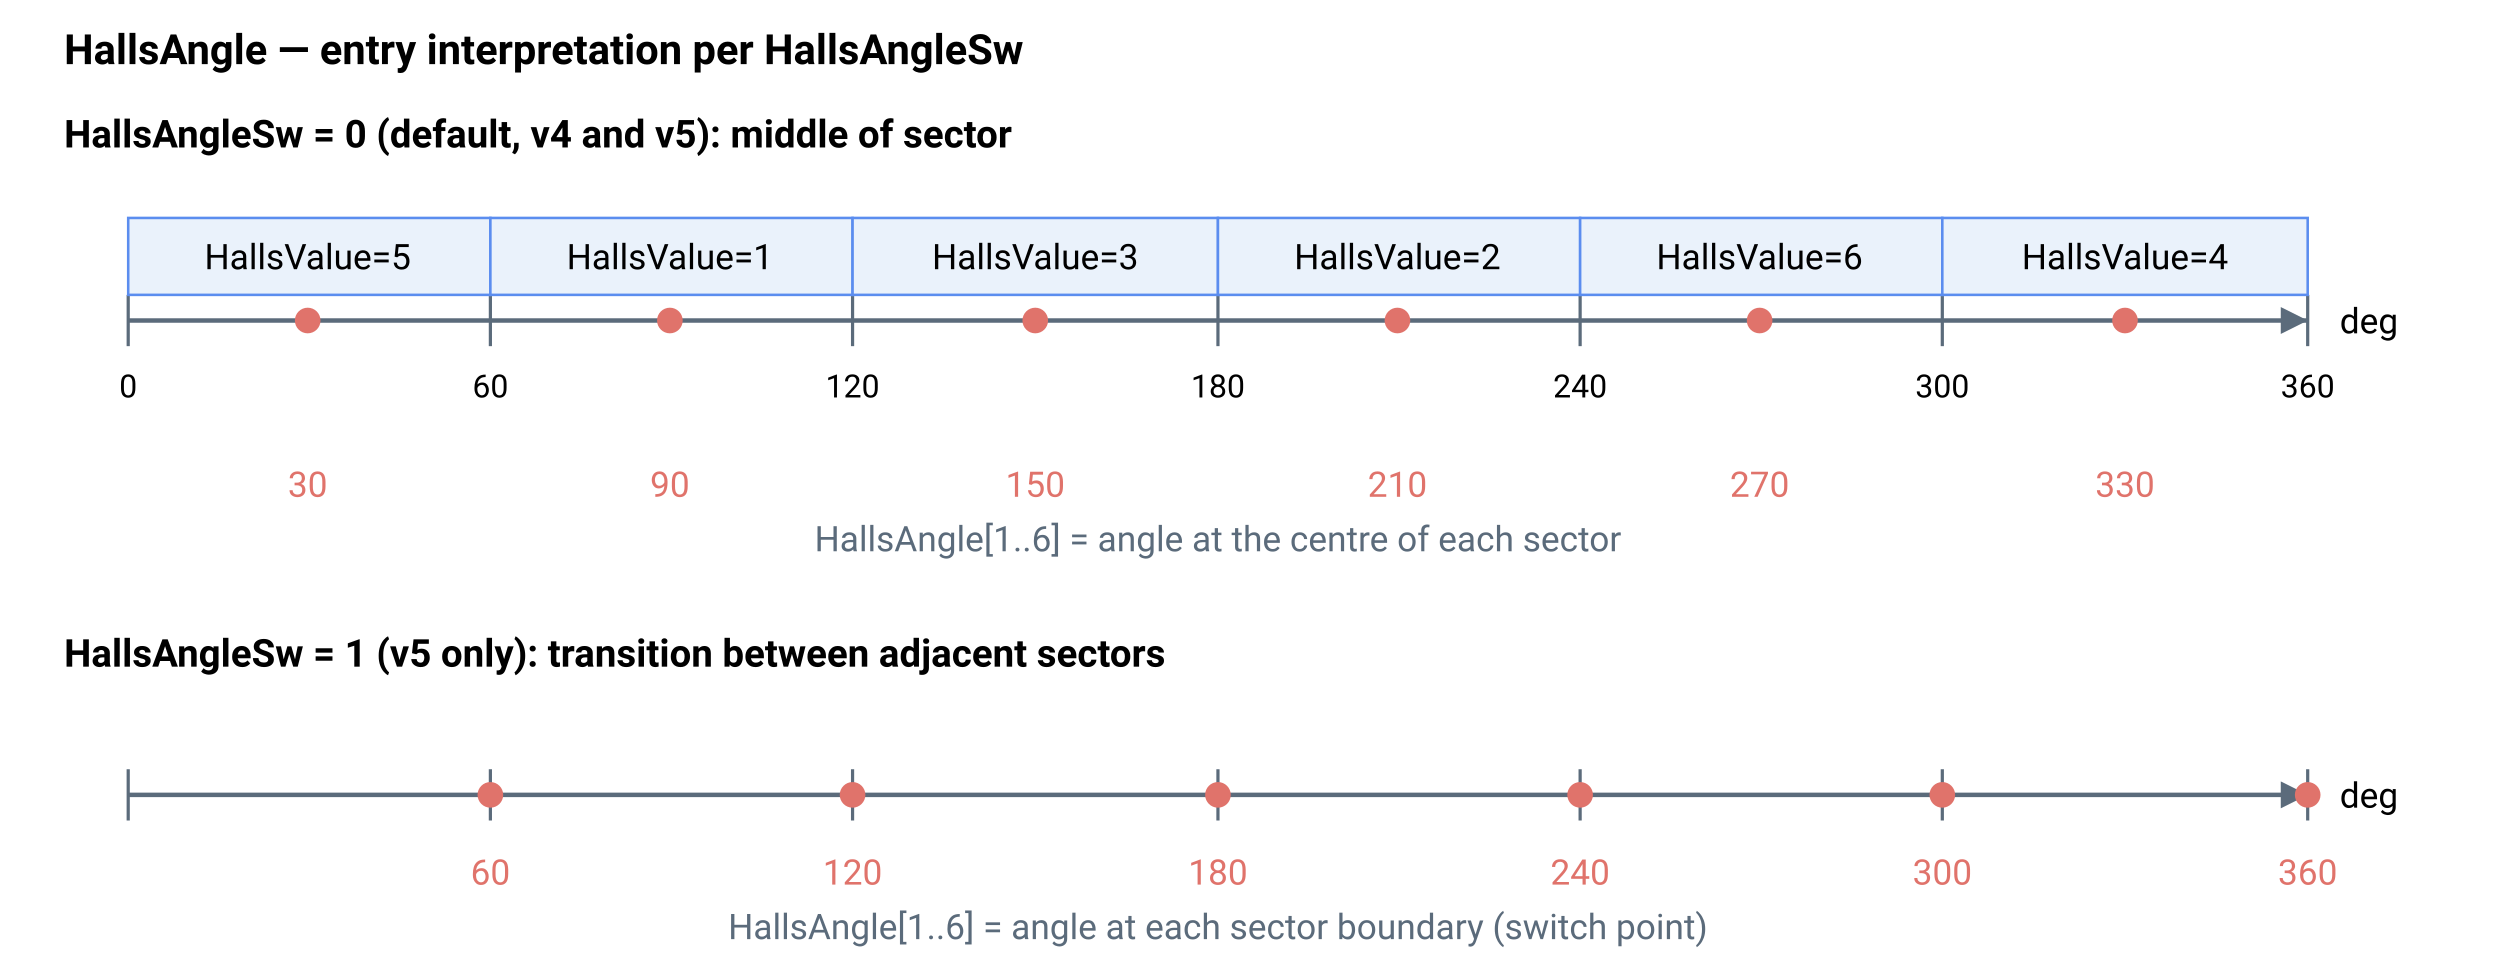
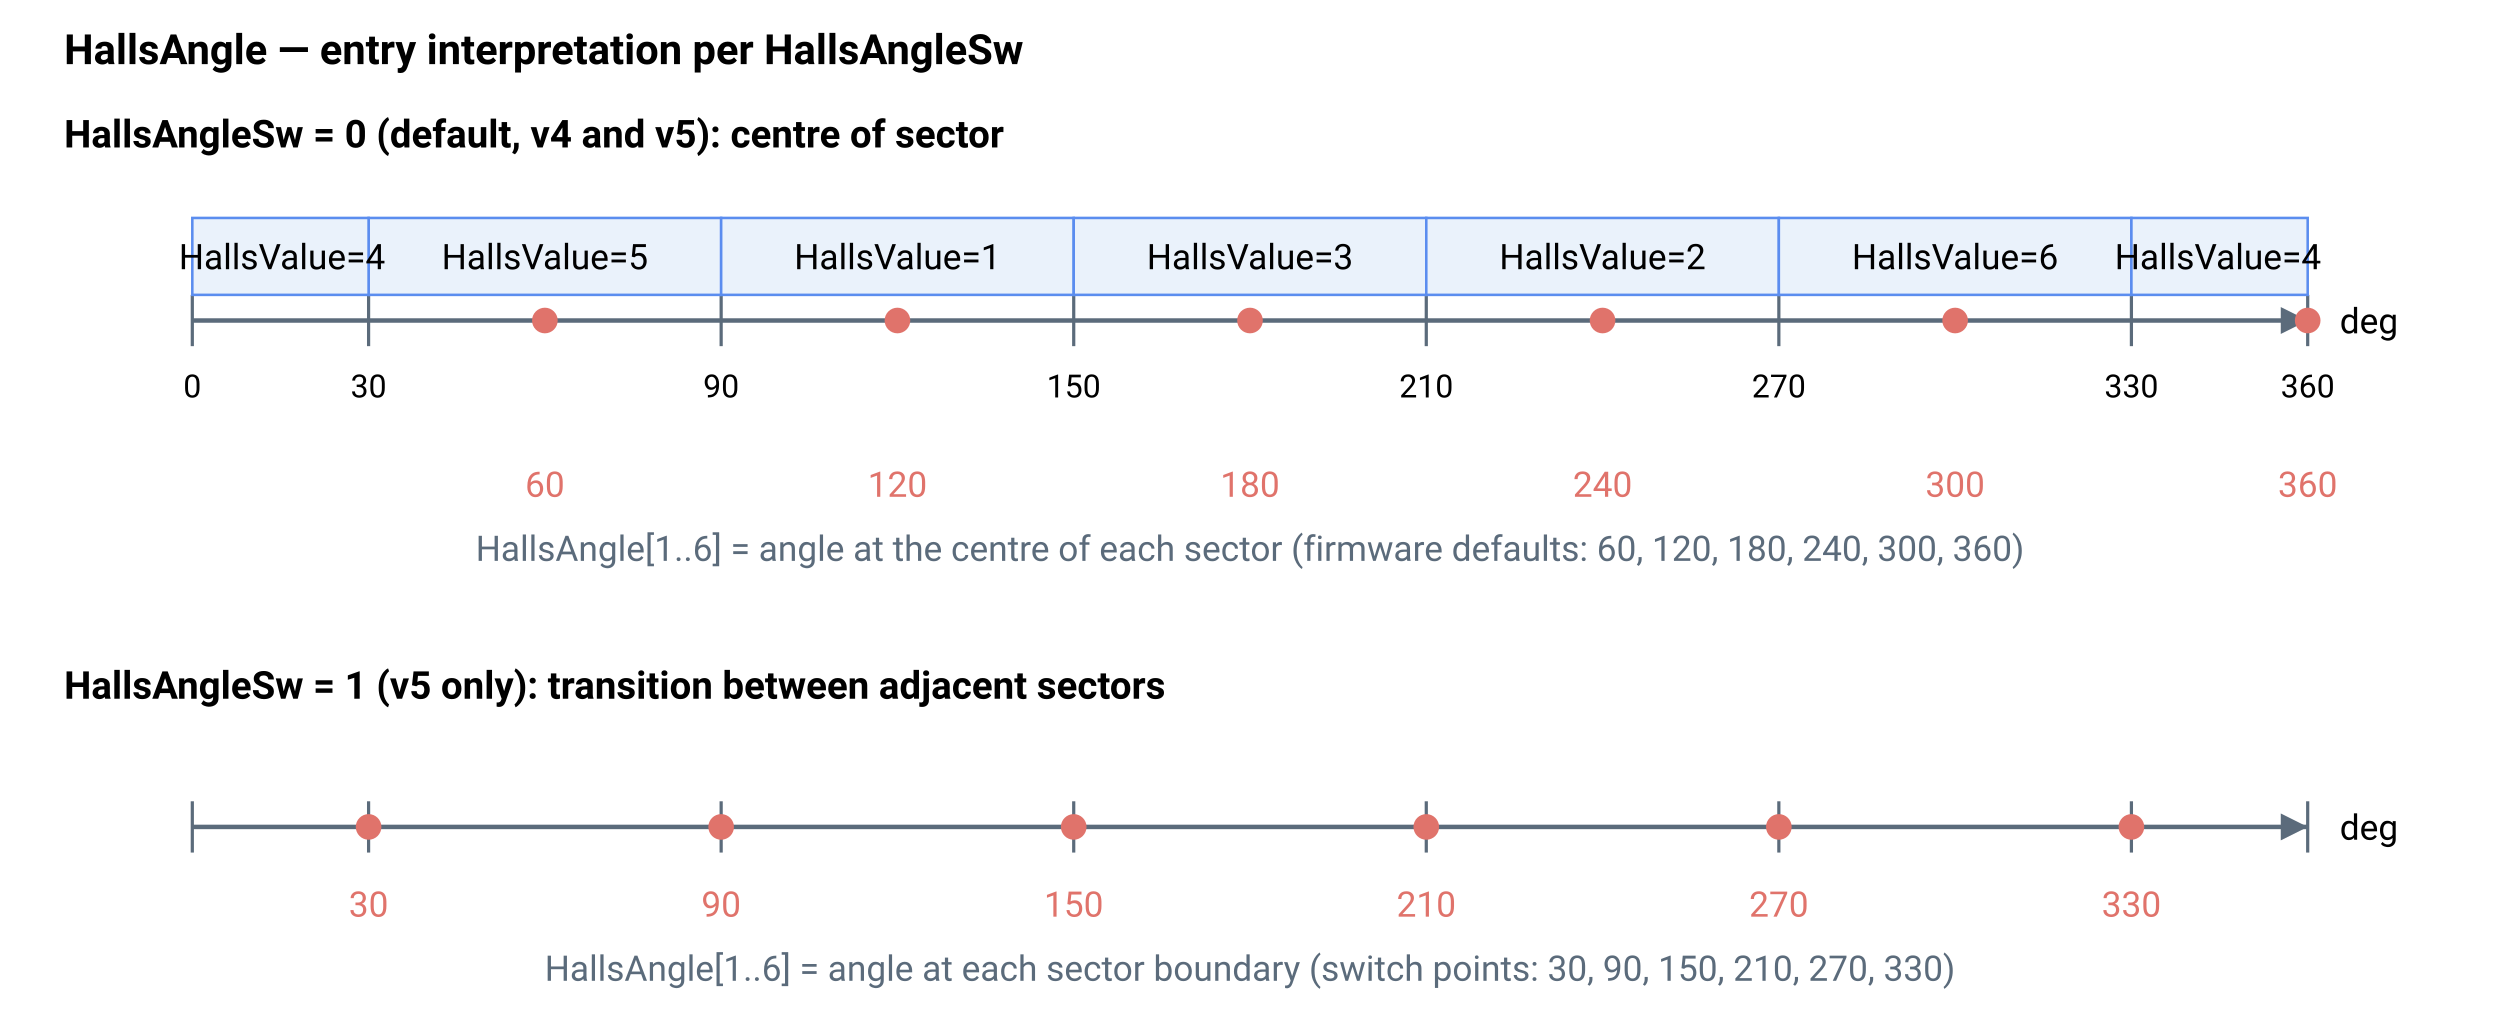
- <svg xmlns="http://www.w3.org/2000/svg" width="780" height="300" viewBox="0 0 780 300" font-family="-apple-system,Segoe UI,Roboto,sans-serif" font-size="13" role="img" aria-label="HallsAngle interpretation per HallsAngleSw: when HallsAngleSw equals 0 the six entries hold the angle at the centre of each Hall sector; when HallsAngleSw equals 1 (v5 only) the entries hold the angle at each sector boundary (switch point).">
+ <svg xmlns="http://www.w3.org/2000/svg" width="780" height="320" viewBox="0 0 780 320" font-family="-apple-system,Segoe UI,Roboto,sans-serif" font-size="13" role="img" aria-label="HallsAngle interpretation per HallsAngleSw: when HallsAngleSw equals 0 the six entries hold the angle at the centre of each Hall sector (firmware defaults 60, 120, 180, 240, 300, 360); when HallsAngleSw equals 1 (v5 only) the entries hold the angle at each sector boundary (switch point: 30, 90, 150, 210, 270, 330).">
  <defs>
    <marker id="arrow" markerWidth="8" markerHeight="8" refX="6" refY="3" orient="auto">
      <path d="M0,0 L6,3 L0,6 Z" fill="#5b6b7b" />
    </marker>
  </defs>
  <text x="20" y="20" font-weight="bold">HallsAngle — entry interpretation per HallsAngleSw</text>
-   <text x="20" y="46" font-weight="bold" font-size="12">HallsAngleSw = 0 (default, v4 and v5): middle of sector</text>
-   <line x1="40" y1="100" x2="720" y2="100" stroke="#5b6b7b" stroke-width="1.4" marker-end="url(#arrow)" />
+   <text x="20" y="46" font-weight="bold" font-size="12">HallsAngleSw = 0 (default, v4 and v5): centre of sector</text>
+   <line x1="60" y1="100" x2="720" y2="100" stroke="#5b6b7b" stroke-width="1.4" marker-end="url(#arrow)" />
  <text x="730" y="104" font-size="11">deg</text>
-   <line x1="40" y1="92" x2="40" y2="108" stroke="#5b6b7b" />
-   <line x1="153" y1="92" x2="153" y2="108" stroke="#5b6b7b" />
-   <line x1="266" y1="92" x2="266" y2="108" stroke="#5b6b7b" />
-   <line x1="380" y1="92" x2="380" y2="108" stroke="#5b6b7b" />
-   <line x1="493" y1="92" x2="493" y2="108" stroke="#5b6b7b" />
-   <line x1="606" y1="92" x2="606" y2="108" stroke="#5b6b7b" />
+   <line x1="60" y1="92" x2="60" y2="108" stroke="#5b6b7b" />
+   <line x1="115" y1="92" x2="115" y2="108" stroke="#5b6b7b" />
+   <line x1="225" y1="92" x2="225" y2="108" stroke="#5b6b7b" />
+   <line x1="335" y1="92" x2="335" y2="108" stroke="#5b6b7b" />
+   <line x1="445" y1="92" x2="445" y2="108" stroke="#5b6b7b" />
+   <line x1="555" y1="92" x2="555" y2="108" stroke="#5b6b7b" />
+   <line x1="665" y1="92" x2="665" y2="108" stroke="#5b6b7b" />
  <line x1="720" y1="92" x2="720" y2="108" stroke="#5b6b7b" />
-   <text x="40" y="124" text-anchor="middle" font-size="10">0</text>
-   <text x="153" y="124" text-anchor="middle" font-size="10">60</text>
-   <text x="266" y="124" text-anchor="middle" font-size="10">120</text>
-   <text x="380" y="124" text-anchor="middle" font-size="10">180</text>
-   <text x="493" y="124" text-anchor="middle" font-size="10">240</text>
-   <text x="606" y="124" text-anchor="middle" font-size="10">300</text>
+   <text x="60" y="124" text-anchor="middle" font-size="10">0</text>
+   <text x="115" y="124" text-anchor="middle" font-size="10">30</text>
+   <text x="225" y="124" text-anchor="middle" font-size="10">90</text>
+   <text x="335" y="124" text-anchor="middle" font-size="10">150</text>
+   <text x="445" y="124" text-anchor="middle" font-size="10">210</text>
+   <text x="555" y="124" text-anchor="middle" font-size="10">270</text>
+   <text x="665" y="124" text-anchor="middle" font-size="10">330</text>
  <text x="720" y="124" text-anchor="middle" font-size="10">360</text>
-   <rect x="40" y="68" width="113" height="24" fill="#eaf2fb" stroke="#5b8def" stroke-width="0.8" />
-   <rect x="153" y="68" width="113" height="24" fill="#eaf2fb" stroke="#5b8def" stroke-width="0.8" />
-   <rect x="266" y="68" width="114" height="24" fill="#eaf2fb" stroke="#5b8def" stroke-width="0.8" />
-   <rect x="380" y="68" width="113" height="24" fill="#eaf2fb" stroke="#5b8def" stroke-width="0.8" />
-   <rect x="493" y="68" width="113" height="24" fill="#eaf2fb" stroke="#5b8def" stroke-width="0.8" />
-   <rect x="606" y="68" width="114" height="24" fill="#eaf2fb" stroke="#5b8def" stroke-width="0.8" />
-   <text x="96" y="84" text-anchor="middle" font-size="11">HallsValue=5</text>
-   <text x="209" y="84" text-anchor="middle" font-size="11">HallsValue=1</text>
-   <text x="323" y="84" text-anchor="middle" font-size="11">HallsValue=3</text>
-   <text x="436" y="84" text-anchor="middle" font-size="11">HallsValue=2</text>
-   <text x="549" y="84" text-anchor="middle" font-size="11">HallsValue=6</text>
-   <text x="663" y="84" text-anchor="middle" font-size="11">HallsValue=4</text>
-   <circle cx="96" cy="100" r="4" fill="#e0736b" />
-   <circle cx="209" cy="100" r="4" fill="#e0736b" />
-   <circle cx="323" cy="100" r="4" fill="#e0736b" />
-   <circle cx="436" cy="100" r="4" fill="#e0736b" />
-   <circle cx="549" cy="100" r="4" fill="#e0736b" />
-   <circle cx="663" cy="100" r="4" fill="#e0736b" />
-   <text x="96" y="155" text-anchor="middle" font-size="11" fill="#e0736b">30</text>
-   <text x="209" y="155" text-anchor="middle" font-size="11" fill="#e0736b">90</text>
-   <text x="323" y="155" text-anchor="middle" font-size="11" fill="#e0736b">150</text>
-   <text x="436" y="155" text-anchor="middle" font-size="11" fill="#e0736b">210</text>
-   <text x="549" y="155" text-anchor="middle" font-size="11" fill="#e0736b">270</text>
-   <text x="663" y="155" text-anchor="middle" font-size="11" fill="#e0736b">330</text>
-   <text x="380" y="172" text-anchor="middle" font-size="11" fill="#5b6b7b">HallsAngle[1..6] = angle at the centre of each sector</text>
-   <text x="20" y="208" font-weight="bold" font-size="12">HallsAngleSw = 1 (v5 only): transition between adjacent sectors</text>
-   <line x1="40" y1="248" x2="720" y2="248" stroke="#5b6b7b" stroke-width="1.4" marker-end="url(#arrow)" />
-   <text x="730" y="252" font-size="11">deg</text>
-   <line x1="40" y1="240" x2="40" y2="256" stroke="#5b6b7b" />
-   <line x1="153" y1="240" x2="153" y2="256" stroke="#5b6b7b" />
-   <line x1="266" y1="240" x2="266" y2="256" stroke="#5b6b7b" />
-   <line x1="380" y1="240" x2="380" y2="256" stroke="#5b6b7b" />
-   <line x1="493" y1="240" x2="493" y2="256" stroke="#5b6b7b" />
-   <line x1="606" y1="240" x2="606" y2="256" stroke="#5b6b7b" />
-   <line x1="720" y1="240" x2="720" y2="256" stroke="#5b6b7b" />
-   <circle cx="153" cy="248" r="4" fill="#e0736b" />
-   <circle cx="266" cy="248" r="4" fill="#e0736b" />
-   <circle cx="380" cy="248" r="4" fill="#e0736b" />
-   <circle cx="493" cy="248" r="4" fill="#e0736b" />
-   <circle cx="606" cy="248" r="4" fill="#e0736b" />
-   <circle cx="720" cy="248" r="4" fill="#e0736b" />
-   <text x="153" y="276" text-anchor="middle" font-size="11" fill="#e0736b">60</text>
-   <text x="266" y="276" text-anchor="middle" font-size="11" fill="#e0736b">120</text>
-   <text x="380" y="276" text-anchor="middle" font-size="11" fill="#e0736b">180</text>
-   <text x="493" y="276" text-anchor="middle" font-size="11" fill="#e0736b">240</text>
-   <text x="606" y="276" text-anchor="middle" font-size="11" fill="#e0736b">300</text>
-   <text x="720" y="276" text-anchor="middle" font-size="11" fill="#e0736b">360</text>
-   <text x="380" y="293" text-anchor="middle" font-size="11" fill="#5b6b7b">HallsAngle[1..6] = angle at each sector boundary (switch point)</text>
+   <rect x="115" y="68" width="110" height="24" fill="#eaf2fb" stroke="#5b8def" stroke-width="0.8" />
+   <rect x="225" y="68" width="110" height="24" fill="#eaf2fb" stroke="#5b8def" stroke-width="0.8" />
+   <rect x="335" y="68" width="110" height="24" fill="#eaf2fb" stroke="#5b8def" stroke-width="0.8" />
+   <rect x="445" y="68" width="110" height="24" fill="#eaf2fb" stroke="#5b8def" stroke-width="0.8" />
+   <rect x="555" y="68" width="110" height="24" fill="#eaf2fb" stroke="#5b8def" stroke-width="0.8" />
+   <rect x="665" y="68" width="55" height="24" fill="#eaf2fb" stroke="#5b8def" stroke-width="0.8" />
+   <rect x="60" y="68" width="55" height="24" fill="#eaf2fb" stroke="#5b8def" stroke-width="0.8" />
+   <text x="170" y="84" text-anchor="middle" font-size="11">HallsValue=5</text>
+   <text x="280" y="84" text-anchor="middle" font-size="11">HallsValue=1</text>
+   <text x="390" y="84" text-anchor="middle" font-size="11">HallsValue=3</text>
+   <text x="500" y="84" text-anchor="middle" font-size="11">HallsValue=2</text>
+   <text x="610" y="84" text-anchor="middle" font-size="11">HallsValue=6</text>
+   <text x="88" y="84" text-anchor="middle" font-size="11">HallsValue=4</text>
+   <text x="692" y="84" text-anchor="middle" font-size="11">HallsValue=4</text>
+   <circle cx="170" cy="100" r="4" fill="#e0736b" />
+   <circle cx="280" cy="100" r="4" fill="#e0736b" />
+   <circle cx="390" cy="100" r="4" fill="#e0736b" />
+   <circle cx="500" cy="100" r="4" fill="#e0736b" />
+   <circle cx="610" cy="100" r="4" fill="#e0736b" />
+   <circle cx="720" cy="100" r="4" fill="#e0736b" />
+   <text x="170" y="155" text-anchor="middle" font-size="11" fill="#e0736b">60</text>
+   <text x="280" y="155" text-anchor="middle" font-size="11" fill="#e0736b">120</text>
+   <text x="390" y="155" text-anchor="middle" font-size="11" fill="#e0736b">180</text>
+   <text x="500" y="155" text-anchor="middle" font-size="11" fill="#e0736b">240</text>
+   <text x="610" y="155" text-anchor="middle" font-size="11" fill="#e0736b">300</text>
+   <text x="720" y="155" text-anchor="middle" font-size="11" fill="#e0736b">360</text>
+   <text x="390" y="175" text-anchor="middle" font-size="11" fill="#5b6b7b">HallsAngle[1..6] = angle at the centre of each sector (firmware defaults: 60, 120, 180, 240, 300, 360)</text>
+   <text x="20" y="218" font-weight="bold" font-size="12">HallsAngleSw = 1 (v5 only): transition between adjacent sectors</text>
+   <line x1="60" y1="258" x2="720" y2="258" stroke="#5b6b7b" stroke-width="1.4" marker-end="url(#arrow)" />
+   <text x="730" y="262" font-size="11">deg</text>
+   <line x1="60" y1="250" x2="60" y2="266" stroke="#5b6b7b" />
+   <line x1="115" y1="250" x2="115" y2="266" stroke="#5b6b7b" />
+   <line x1="225" y1="250" x2="225" y2="266" stroke="#5b6b7b" />
+   <line x1="335" y1="250" x2="335" y2="266" stroke="#5b6b7b" />
+   <line x1="445" y1="250" x2="445" y2="266" stroke="#5b6b7b" />
+   <line x1="555" y1="250" x2="555" y2="266" stroke="#5b6b7b" />
+   <line x1="665" y1="250" x2="665" y2="266" stroke="#5b6b7b" />
+   <line x1="720" y1="250" x2="720" y2="266" stroke="#5b6b7b" />
+   <circle cx="115" cy="258" r="4" fill="#e0736b" />
+   <circle cx="225" cy="258" r="4" fill="#e0736b" />
+   <circle cx="335" cy="258" r="4" fill="#e0736b" />
+   <circle cx="445" cy="258" r="4" fill="#e0736b" />
+   <circle cx="555" cy="258" r="4" fill="#e0736b" />
+   <circle cx="665" cy="258" r="4" fill="#e0736b" />
+   <text x="115" y="286" text-anchor="middle" font-size="11" fill="#e0736b">30</text>
+   <text x="225" y="286" text-anchor="middle" font-size="11" fill="#e0736b">90</text>
+   <text x="335" y="286" text-anchor="middle" font-size="11" fill="#e0736b">150</text>
+   <text x="445" y="286" text-anchor="middle" font-size="11" fill="#e0736b">210</text>
+   <text x="555" y="286" text-anchor="middle" font-size="11" fill="#e0736b">270</text>
+   <text x="665" y="286" text-anchor="middle" font-size="11" fill="#e0736b">330</text>
+   <text x="390" y="306" text-anchor="middle" font-size="11" fill="#5b6b7b">HallsAngle[1..6] = angle at each sector boundary (switch points: 30, 90, 150, 210, 270, 330)</text>
</svg>
